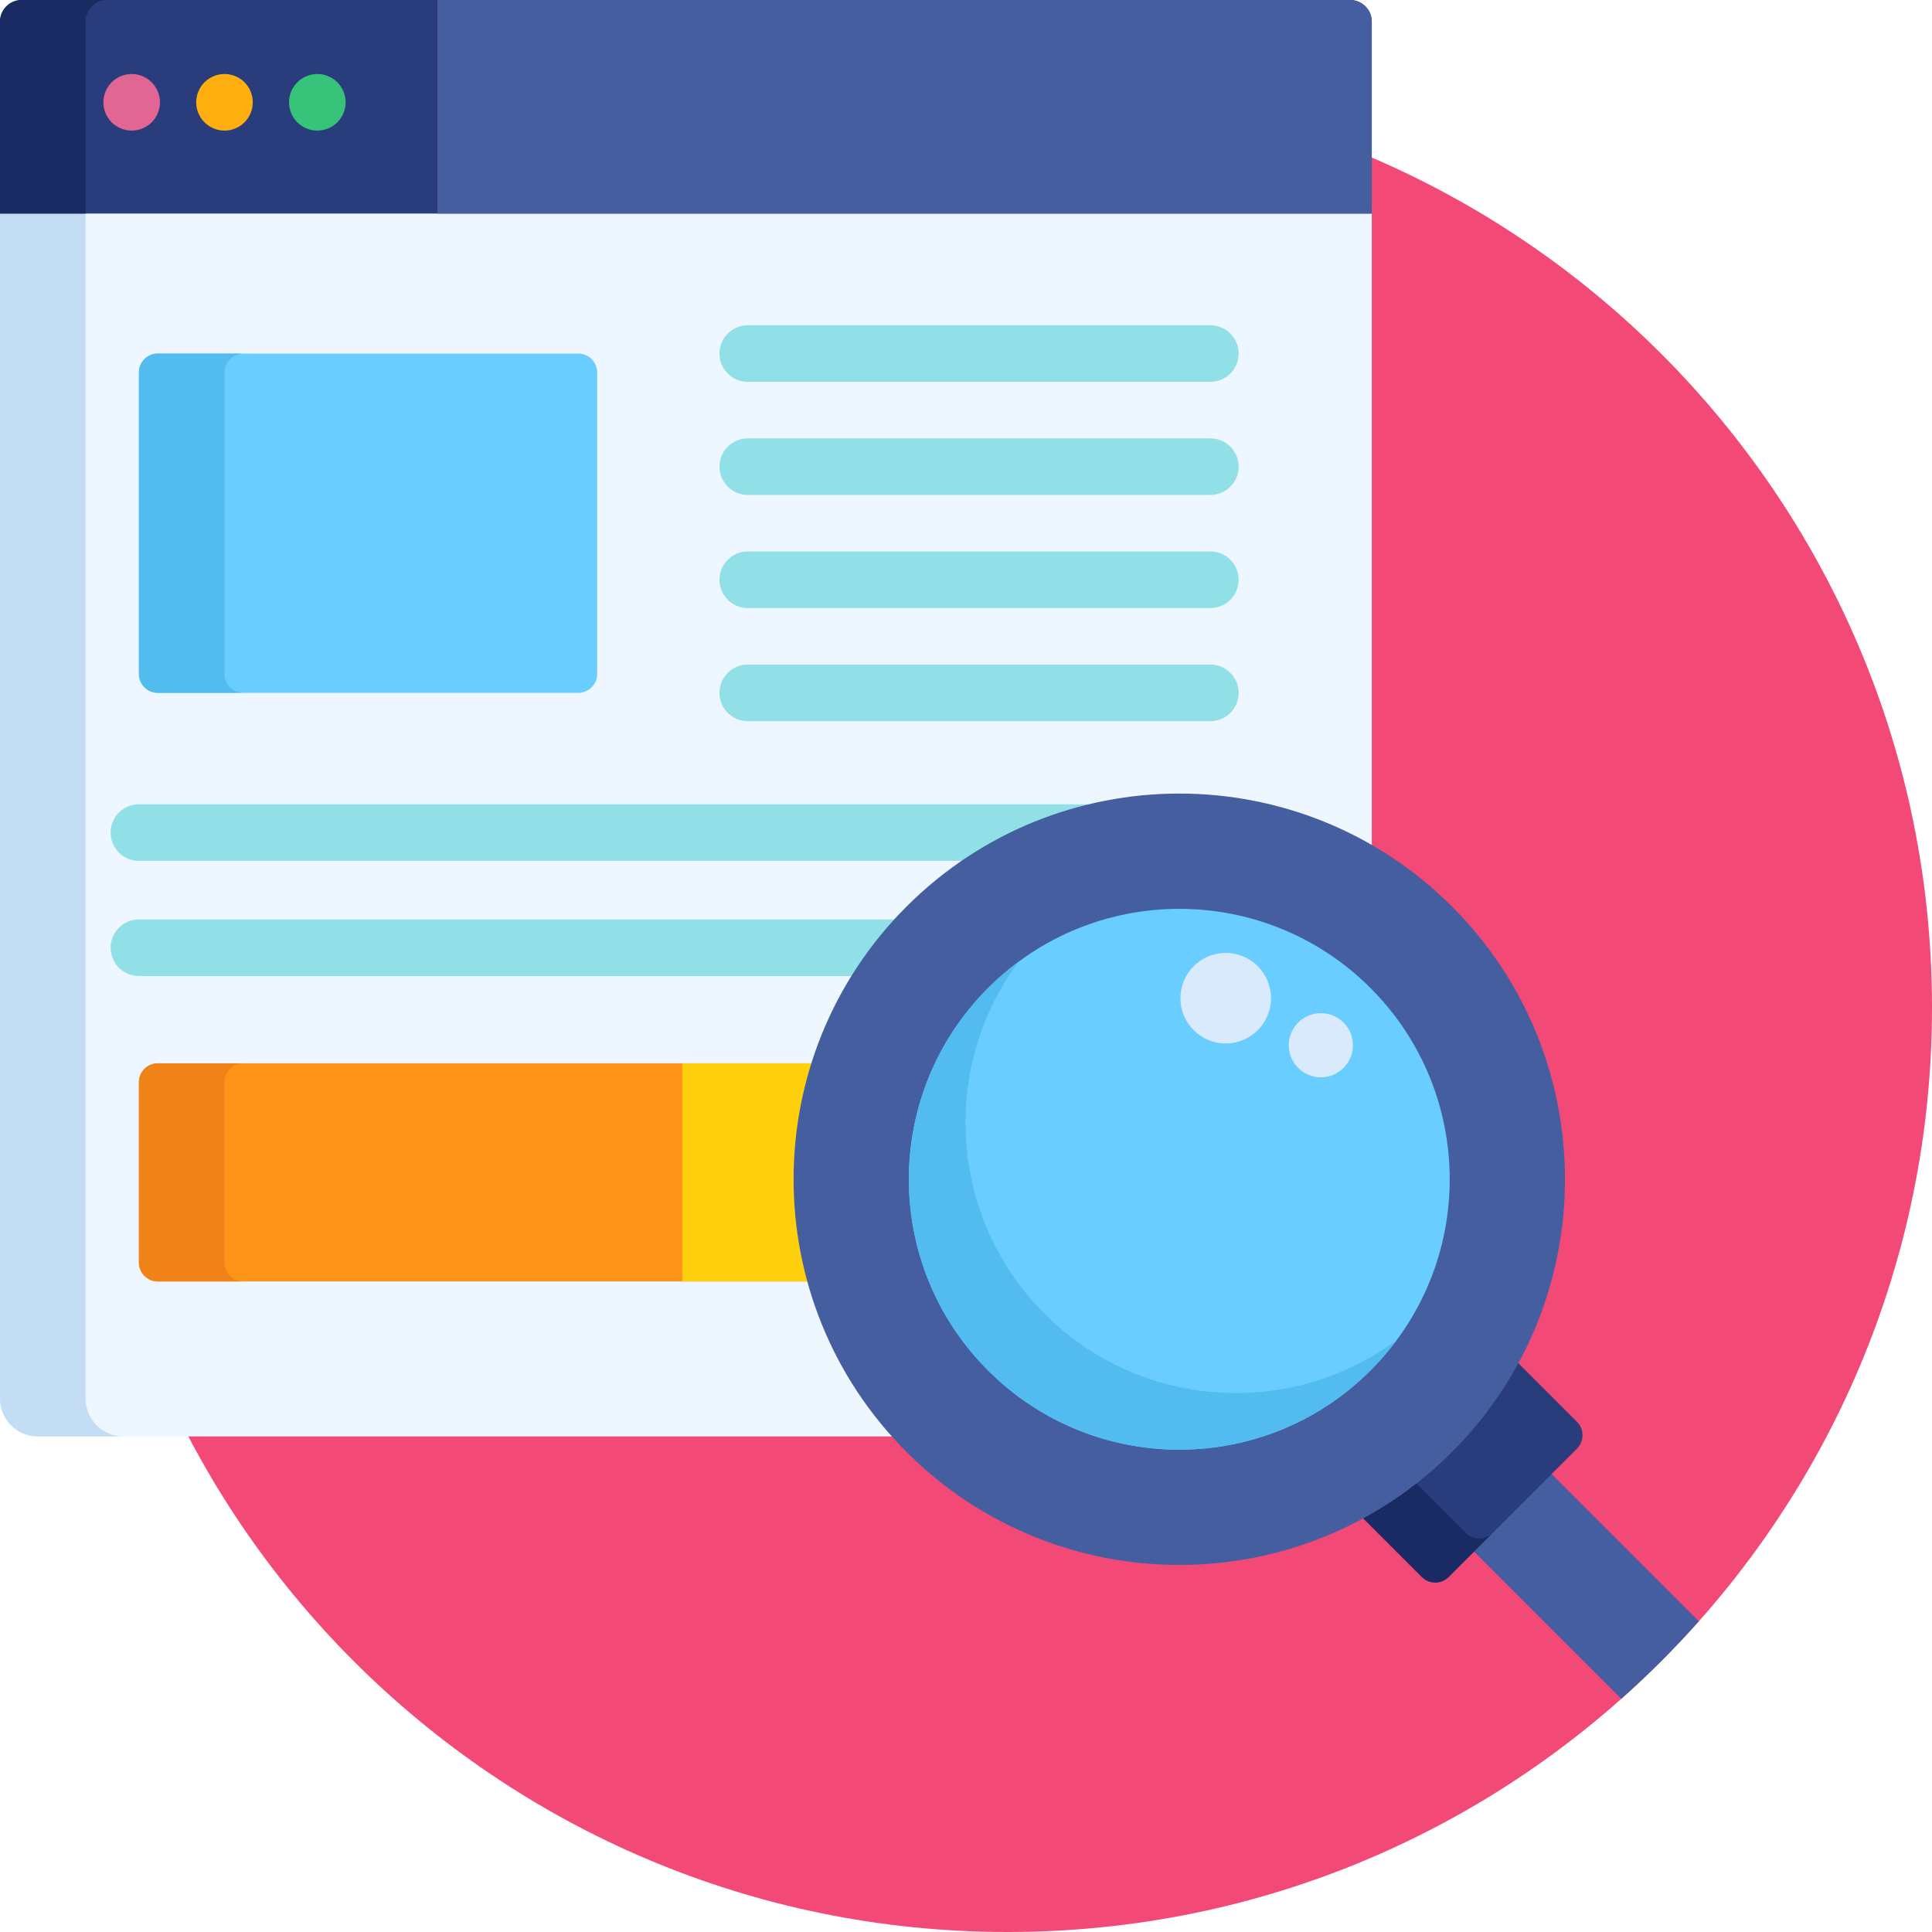
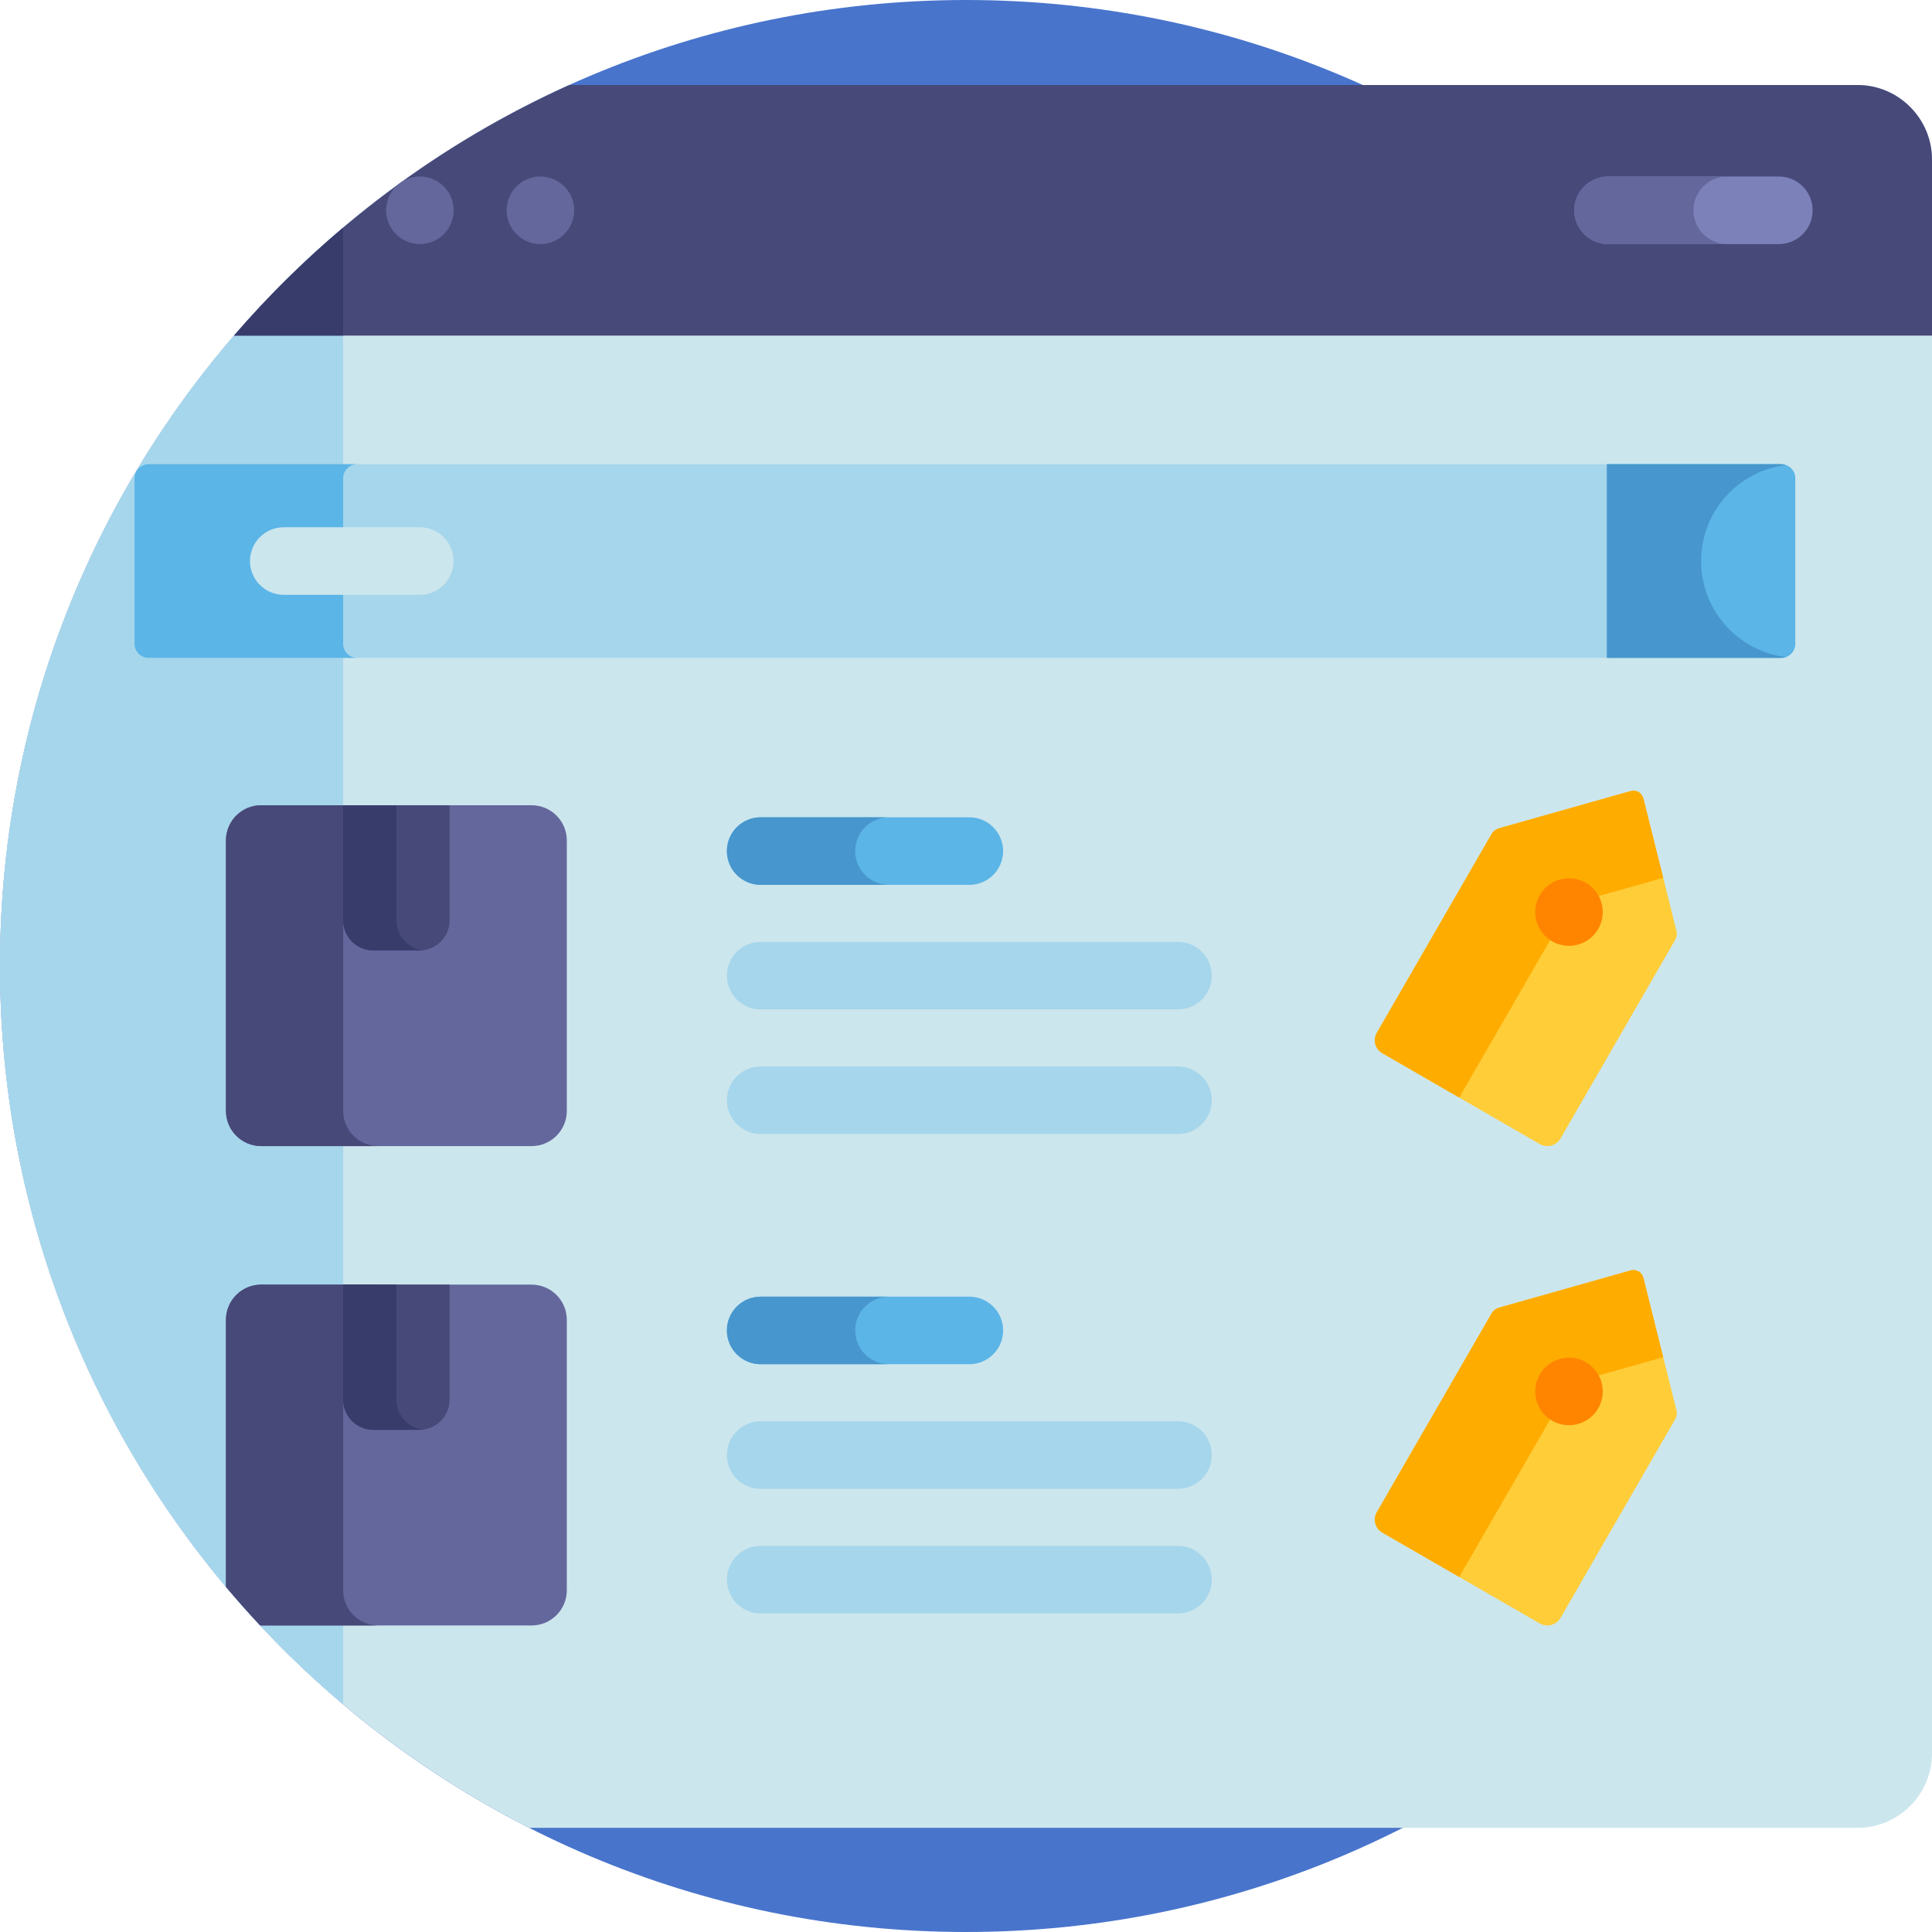
- <svg xmlns="http://www.w3.org/2000/svg" version="1.1" id="Capa_1" x="0px" y="0px" viewBox="0 0 512 512" style="enable-background:new 0 0 512 512;" xml:space="preserve">
-   <circle style="fill:#F24976;" cx="267" cy="267" r="245" />
-   <path style="fill:#EEF6FF;" d="M241.659,241.656c18.93-18.928,44.096-29.352,70.863-29.352c18.236,0,35.725,4.842,51.009,13.911  V53.763H0v316.91c0,5.5,4.5,10,10,10h229.065C202.614,341.426,203.475,279.842,241.659,241.656z" />
-   <path style="fill:#C3DDF4;" d="M22.68,370.673V53.763H0v316.91c0,5.5,4.5,10,10,10h22.68C27.18,380.673,22.68,376.173,22.68,370.673  z" />
-   <path style="fill:#293D7C;" d="M357.815,0H5.716C2.572,0,0,2.572,0,5.716v50.882h363.531V5.716C363.531,2.572,360.959,0,357.815,0z" />
-   <path style="fill:#1A2B63;" d="M28.396,0H5.716C2.572,0,0,2.572,0,5.716v50.882h22.68V5.716C22.68,2.572,25.252,0,28.396,0z" />
-   <path style="fill:#69CDFF;" d="M158.259,178.615c0,2.75-2.25,5-5,5H41.816c-2.75,0-5-2.25-5-5V98.696c0-2.75,2.25-5,5-5h111.442  c2.75,0,5,2.25,5,5v79.919H158.259z" />
-   <path style="fill:#52BBEF;" d="M59.496,178.615V98.696c0-2.75,2.25-5,5-5h-22.68c-2.75,0-5,2.25-5,5v79.919c0,2.75,2.25,5,5,5h22.68  C61.746,183.615,59.496,181.365,59.496,178.615z" />
-   <path style="fill:#FF9518;" d="M217.149,281.788H41.816c-2.75,0-5,2.25-5,5v47.809c0,2.75,2.25,5,5,5h174.246  C210.787,320.688,211.146,300.524,217.149,281.788z" />
-   <path style="fill:#EF8318;" d="M59.496,334.597v-47.809c0-2.75,2.25-5,5-5h-22.68c-2.75,0-5,2.25-5,5v47.809c0,2.75,2.25,5,5,5  h22.68C61.746,339.597,59.496,337.347,59.496,334.597z" />
-   <path style="fill:#FFD00D;" d="M217.149,281.788H180.85v57.809h35.212C210.787,320.688,211.146,300.524,217.149,281.788z" />
-   <g>
-     <path style="fill:#91E0E8;" d="M320.754,101.196H198.165c-4.142,0-7.5-3.358-7.5-7.5s3.358-7.5,7.5-7.5h122.589   c4.143,0,7.5,3.358,7.5,7.5S324.897,101.196,320.754,101.196z" />
-     <path style="fill:#91E0E8;" d="M320.754,131.169H198.165c-4.142,0-7.5-3.358-7.5-7.5s3.358-7.5,7.5-7.5h122.589   c4.143,0,7.5,3.358,7.5,7.5C328.254,127.811,324.897,131.169,320.754,131.169z" />
-     <path style="fill:#91E0E8;" d="M320.754,161.142H198.165c-4.142,0-7.5-3.358-7.5-7.5s3.358-7.5,7.5-7.5h122.589   c4.143,0,7.5,3.358,7.5,7.5S324.897,161.142,320.754,161.142z" />
-     <path style="fill:#91E0E8;" d="M320.754,191.115H198.165c-4.142,0-7.5-3.358-7.5-7.5s3.358-7.5,7.5-7.5h122.589   c4.143,0,7.5,3.358,7.5,7.5S324.897,191.115,320.754,191.115z" />
-     <path style="fill:#91E0E8;" d="M299.459,213.148H36.816c-4.143,0-7.5,3.358-7.5,7.5s3.357,7.5,7.5,7.5H258.39   C270.777,220.167,284.742,215.052,299.459,213.148z" />
-     <path style="fill:#91E0E8;" d="M239.711,243.662H36.816c-4.143,0-7.5,3.358-7.5,7.5s3.357,7.5,7.5,7.5h191.188   C231.366,253.387,235.266,248.359,239.711,243.662z" />
+ <svg xmlns="http://www.w3.org/2000/svg" height="512pt" version="1.1" viewBox="0 0 512 512" width="512pt">
+   <g id="surface1">
+     <path d="M 512 256 C 512 397.387 397.387 512 256 512 C 114.613 512 0 397.387 0 256 C 0 114.613 114.613 0 256 0 C 397.387 0 512 114.613 512 256 Z M 512 256 " style=" stroke:none;fill-rule:nonzero;fill:rgb(28.235%,45.49%,80%);fill-opacity:1;" />
+     <path d="M 492.266 22.527 L 150.848 22.527 C 61.906 62.648 0 152.094 0 256 C 0 355.734 57.039 442.141 140.27 484.398 L 492.266 484.398 C 503.117 484.398 512 475.516 512 464.66 L 512 42.262 C 512 31.41 503.117 22.527 492.266 22.527 Z M 492.266 22.527 " style=" stroke:none;fill-rule:nonzero;fill:rgb(80%,90.196%,92.941%);fill-opacity:1;" />
+     <path d="M 90.941 60.324 C 35.328 107.285 0 177.516 0 256 C 0 334.484 35.328 404.711 90.941 451.668 Z M 90.941 60.324 " style=" stroke:none;fill-rule:nonzero;fill:rgb(65.098%,83.922%,92.157%);fill-opacity:1;" />
+     <path d="M 492.266 22.527 L 150.848 22.527 C 116.555 37.996 86.285 60.801 62.027 88.938 L 512 88.938 L 512 42.262 C 512 31.41 503.117 22.527 492.266 22.527 Z M 492.266 22.527 " style=" stroke:none;fill-rule:nonzero;fill:rgb(27.843%,28.627%,47.451%);fill-opacity:1;" />
+     <path d="M 90.941 60.336 C 80.566 69.094 70.895 78.656 62.027 88.938 L 90.941 88.938 Z M 90.941 60.336 " style=" stroke:none;fill-rule:nonzero;fill:rgb(21.961%,23.529%,41.961%);fill-opacity:1;" />
+     <path d="M 111.273 64.684 C 106.301 64.684 102.32 60.609 102.32 55.73 C 102.32 50.148 107.492 45.816 113.027 46.961 C 117.09 47.719 120.223 51.395 120.223 55.73 C 120.223 60.656 116.234 64.684 111.273 64.684 Z M 111.273 64.684 " style=" stroke:none;fill-rule:nonzero;fill:rgb(39.216%,40.392%,61.176%);fill-opacity:1;" />
+     <path d="M 143.211 64.684 C 138.172 64.684 134.262 60.555 134.262 55.73 C 134.262 50.094 139.461 45.824 144.965 46.961 C 149.012 47.73 152.164 51.367 152.164 55.73 C 152.164 60.609 148.188 64.684 143.211 64.684 Z M 143.211 64.684 " style=" stroke:none;fill-rule:nonzero;fill:rgb(39.216%,40.392%,61.176%);fill-opacity:1;" />
+     <path d="M 471.414 64.684 L 426.148 64.684 C 421.203 64.684 417.195 60.676 417.195 55.73 C 417.195 50.789 421.203 46.781 426.148 46.781 L 471.414 46.781 C 476.359 46.781 480.367 50.789 480.367 55.73 C 480.367 60.676 476.359 64.684 471.414 64.684 Z M 471.414 64.684 " style=" stroke:none;fill-rule:nonzero;fill:rgb(48.627%,50.588%,72.549%);fill-opacity:1;" />
+     <path d="M 448.781 55.73 C 448.781 50.789 452.789 46.781 457.73 46.781 L 426.148 46.781 C 421.203 46.781 417.195 50.789 417.195 55.73 C 417.195 60.676 421.203 64.684 426.148 64.684 L 457.73 64.684 C 452.789 64.684 448.781 60.676 448.781 55.73 Z M 448.781 55.73 " style=" stroke:none;fill-rule:nonzero;fill:rgb(39.216%,40.392%,61.176%);fill-opacity:1;" />
+     <path d="M 140.875 303.727 L 69.215 303.727 C 64.059 303.727 59.879 299.547 59.879 294.391 L 59.879 222.73 C 59.879 217.574 64.059 213.398 69.215 213.398 L 140.875 213.398 C 146.031 213.398 150.211 217.578 150.211 222.73 L 150.211 294.391 C 150.211 299.547 146.031 303.727 140.875 303.727 Z M 140.875 303.727 " style=" stroke:none;fill-rule:nonzero;fill:rgb(39.216%,40.392%,61.176%);fill-opacity:1;" />
+     <path d="M 68.957 430.766 L 140.875 430.766 C 146.031 430.766 150.211 426.59 150.211 421.434 L 150.211 349.773 C 150.211 344.617 146.031 340.438 140.875 340.438 L 69.215 340.438 C 64.059 340.438 59.879 344.617 59.879 349.773 L 59.879 420.527 C 62.816 424.023 65.844 427.438 68.957 430.766 Z M 68.957 430.766 " style=" stroke:none;fill-rule:nonzero;fill:rgb(39.216%,40.392%,61.176%);fill-opacity:1;" />
+     <path d="M 90.941 294.391 L 90.941 222.73 C 90.941 217.574 95.117 213.395 100.273 213.395 L 69.215 213.395 C 64.059 213.395 59.879 217.574 59.879 222.73 L 59.879 294.391 C 59.879 299.547 64.059 303.727 69.215 303.727 L 100.273 303.727 C 95.117 303.727 90.941 299.547 90.941 294.391 Z M 90.941 294.391 " style=" stroke:none;fill-rule:nonzero;fill:rgb(27.843%,28.627%,47.451%);fill-opacity:1;" />
+     <path d="M 90.941 421.434 L 90.941 349.773 C 90.941 344.617 95.117 340.438 100.273 340.438 L 69.215 340.438 C 64.059 340.438 59.879 344.617 59.879 349.773 L 59.879 420.527 C 62.816 424.023 65.844 427.434 68.957 430.766 L 100.273 430.766 C 95.117 430.766 90.941 426.586 90.941 421.434 Z M 90.941 421.434 " style=" stroke:none;fill-rule:nonzero;fill:rgb(27.843%,28.627%,47.451%);fill-opacity:1;" />
+     <path d="M 472.043 123.023 L 39.375 123.023 C 37.32 123.023 35.652 124.688 35.652 126.742 L 35.652 170.621 C 35.652 172.68 37.32 174.344 39.375 174.344 L 472.043 174.344 C 474.098 174.344 475.766 172.68 475.766 170.621 L 475.766 126.742 C 475.766 124.688 474.098 123.023 472.043 123.023 Z M 472.043 123.023 " style=" stroke:none;fill-rule:nonzero;fill:rgb(65.098%,83.922%,92.157%);fill-opacity:1;" />
+     <path d="M 90.941 170.621 L 90.941 126.742 C 90.941 124.688 92.605 123.023 94.66 123.023 L 39.375 123.023 C 37.32 123.023 35.652 124.688 35.652 126.742 L 35.652 170.621 C 35.652 172.68 37.32 174.344 39.375 174.344 L 94.66 174.344 C 92.605 174.344 90.941 172.68 90.941 170.621 Z M 90.941 170.621 " style=" stroke:none;fill-rule:nonzero;fill:rgb(35.686%,70.98%,90.588%);fill-opacity:1;" />
+     <path d="M 256.887 234.492 L 201.586 234.492 C 196.641 234.492 192.633 230.484 192.633 225.539 C 192.633 220.594 196.641 216.59 201.586 216.59 L 256.887 216.59 C 261.828 216.59 265.836 220.598 265.836 225.539 C 265.836 230.484 261.828 234.492 256.887 234.492 Z M 256.887 234.492 " style=" stroke:none;fill-rule:nonzero;fill:rgb(35.686%,70.98%,90.588%);fill-opacity:1;" />
+     <path d="M 312.184 267.512 L 201.586 267.512 C 196.641 267.512 192.633 263.508 192.633 258.562 C 192.633 253.617 196.641 249.609 201.586 249.609 L 312.184 249.609 C 317.129 249.609 321.137 253.617 321.137 258.562 C 321.137 263.508 317.129 267.512 312.184 267.512 Z M 312.184 267.512 " style=" stroke:none;fill-rule:nonzero;fill:rgb(65.098%,83.922%,92.157%);fill-opacity:1;" />
+     <path d="M 312.184 300.535 L 201.586 300.535 C 196.641 300.535 192.633 296.527 192.633 291.582 C 192.633 286.637 196.641 282.629 201.586 282.629 L 312.184 282.629 C 317.129 282.629 321.137 286.637 321.137 291.582 C 321.137 296.527 317.129 300.535 312.184 300.535 Z M 312.184 300.535 " style=" stroke:none;fill-rule:nonzero;fill:rgb(65.098%,83.922%,92.157%);fill-opacity:1;" />
+     <path d="M 256.887 361.531 L 201.586 361.531 C 196.641 361.531 192.633 357.523 192.633 352.578 C 192.633 347.637 196.641 343.629 201.586 343.629 L 256.887 343.629 C 261.828 343.629 265.836 347.637 265.836 352.578 C 265.836 357.523 261.828 361.531 256.887 361.531 Z M 256.887 361.531 " style=" stroke:none;fill-rule:nonzero;fill:rgb(35.686%,70.98%,90.588%);fill-opacity:1;" />
+     <path d="M 226.633 225.539 C 226.633 220.598 230.641 216.59 235.586 216.59 L 201.586 216.59 C 196.641 216.59 192.633 220.598 192.633 225.539 C 192.633 230.484 196.641 234.492 201.586 234.492 L 235.586 234.492 C 230.641 234.492 226.633 230.484 226.633 225.539 Z M 226.633 225.539 " style=" stroke:none;fill-rule:nonzero;fill:rgb(27.843%,58.824%,80.392%);fill-opacity:1;" />
+     <path d="M 226.633 352.578 C 226.633 347.637 230.641 343.629 235.586 343.629 L 201.586 343.629 C 196.641 343.629 192.633 347.637 192.633 352.578 C 192.633 357.523 196.641 361.531 201.586 361.531 L 235.586 361.531 C 230.641 361.531 226.633 357.523 226.633 352.578 Z M 226.633 352.578 " style=" stroke:none;fill-rule:nonzero;fill:rgb(27.843%,58.824%,80.392%);fill-opacity:1;" />
+     <path d="M 312.184 394.555 L 201.586 394.555 C 196.641 394.555 192.633 390.547 192.633 385.602 C 192.633 380.656 196.641 376.648 201.586 376.648 L 312.184 376.648 C 317.129 376.648 321.137 380.656 321.137 385.602 C 321.137 390.547 317.129 394.555 312.184 394.555 Z M 312.184 394.555 " style=" stroke:none;fill-rule:nonzero;fill:rgb(65.098%,83.922%,92.157%);fill-opacity:1;" />
+     <path d="M 312.184 427.574 L 201.586 427.574 C 196.641 427.574 192.633 423.566 192.633 418.625 C 192.633 413.68 196.641 409.672 201.586 409.672 L 312.184 409.672 C 317.129 409.672 321.137 413.68 321.137 418.625 C 321.137 423.57 317.129 427.574 312.184 427.574 Z M 312.184 427.574 " style=" stroke:none;fill-rule:nonzero;fill:rgb(65.098%,83.922%,92.157%);fill-opacity:1;" />
+     <path d="M 444.281 246.723 L 435.516 211.598 C 435.145 210.105 433.609 209.215 432.129 209.637 L 397.176 219.523 C 396.391 219.75 395.723 220.27 395.312 220.977 L 364.863 273.719 C 363.777 275.602 364.422 278.004 366.301 279.09 L 408.031 303.184 C 409.969 304.301 412.445 303.637 413.562 301.699 L 443.953 249.062 C 444.363 248.355 444.48 247.516 444.281 246.723 Z M 444.281 246.723 " style=" stroke:none;fill-rule:nonzero;fill:rgb(100%,80.392%,21.961%);fill-opacity:1;" />
+     <path d="M 415.707 240.645 C 416.113 239.938 416.781 239.414 417.566 239.191 L 440.766 232.629 L 435.516 211.598 C 435.145 210.105 433.609 209.215 432.129 209.637 L 397.176 219.523 C 396.391 219.75 395.723 220.27 395.312 220.977 L 364.863 273.719 C 363.777 275.602 364.422 278.004 366.301 279.09 L 386.707 290.871 Z M 415.707 240.645 " style=" stroke:none;fill-rule:nonzero;fill:rgb(100%,67.451%,0%);fill-opacity:1;" />
+     <path d="M 472.043 123.023 L 425.855 123.023 L 425.855 174.344 L 472.043 174.344 C 474.098 174.344 475.766 172.676 475.766 170.621 L 475.766 126.742 C 475.766 124.688 474.098 123.023 472.043 123.023 Z M 472.043 123.023 " style=" stroke:none;fill-rule:nonzero;fill:rgb(35.686%,70.98%,90.588%);fill-opacity:1;" />
+     <path d="M 450.809 148.684 C 450.809 135.609 460.59 124.828 473.23 123.234 C 472.855 123.105 472.461 123.023 472.043 123.023 L 425.855 123.023 L 425.855 174.344 L 472.043 174.344 C 472.461 174.344 472.855 174.262 473.23 174.133 C 460.59 172.539 450.809 161.758 450.809 148.684 Z M 450.809 148.684 " style=" stroke:none;fill-rule:nonzero;fill:rgb(27.843%,58.824%,80.392%);fill-opacity:1;" />
+     <path d="M 111.238 157.637 L 75.199 157.637 C 70.254 157.637 66.246 153.629 66.246 148.684 C 66.246 143.738 70.254 139.73 75.199 139.73 L 111.238 139.73 C 116.18 139.73 120.188 143.738 120.188 148.684 C 120.188 153.629 116.18 157.637 111.238 157.637 Z M 111.238 157.637 " style=" stroke:none;fill-rule:nonzero;fill:rgb(80%,90.196%,92.941%);fill-opacity:1;" />
+     <path d="M 415.797 250.656 C 410.855 250.656 406.84 246.648 406.84 241.703 C 406.84 236.762 410.844 232.754 415.785 232.754 L 415.797 232.754 C 420.742 232.754 424.75 236.762 424.75 241.703 C 424.75 246.648 420.742 250.656 415.797 250.656 Z M 415.797 250.656 " style=" stroke:none;fill-rule:nonzero;fill:rgb(100%,52.157%,0%);fill-opacity:1;" />
+     <path d="M 90.941 213.395 L 90.941 243.883 C 90.941 248.301 94.52 251.879 98.938 251.879 L 111.152 251.879 C 115.57 251.879 119.152 248.301 119.152 243.883 L 119.152 213.395 Z M 90.941 213.395 " style=" stroke:none;fill-rule:nonzero;fill:rgb(27.843%,28.627%,47.451%);fill-opacity:1;" />
+     <path d="M 90.941 340.438 L 90.941 370.926 C 90.941 375.34 94.52 378.922 98.938 378.922 L 111.152 378.922 C 115.57 378.922 119.152 375.34 119.152 370.926 L 119.152 340.438 Z M 90.941 340.438 " style=" stroke:none;fill-rule:nonzero;fill:rgb(27.843%,28.627%,47.451%);fill-opacity:1;" />
+     <path d="M 105.047 243.883 L 105.047 213.395 L 90.941 213.395 L 90.941 243.883 C 90.941 248.301 94.52 251.879 98.938 251.879 L 111.152 251.879 C 111.473 251.879 111.789 251.855 112.098 251.82 C 108.129 251.352 105.047 247.98 105.047 243.883 Z M 105.047 243.883 " style=" stroke:none;fill-rule:nonzero;fill:rgb(21.961%,23.529%,41.961%);fill-opacity:1;" />
+     <path d="M 105.047 370.926 L 105.047 340.438 L 90.941 340.438 L 90.941 370.926 C 90.941 375.34 94.52 378.922 98.938 378.922 L 111.152 378.922 C 111.473 378.922 111.789 378.898 112.098 378.859 C 108.129 378.391 105.047 375.02 105.047 370.926 Z M 105.047 370.926 " style=" stroke:none;fill-rule:nonzero;fill:rgb(21.961%,23.529%,41.961%);fill-opacity:1;" />
+     <path d="M 444.281 373.762 L 435.516 338.637 C 435.145 337.145 433.609 336.258 432.129 336.676 L 397.176 346.562 C 396.391 346.789 395.723 347.309 395.312 348.02 L 364.863 400.758 C 363.777 402.641 364.422 405.047 366.301 406.133 L 408.031 430.223 C 409.969 431.34 412.445 430.68 413.562 428.742 L 443.953 376.102 C 444.363 375.395 444.48 374.555 444.281 373.762 Z M 444.281 373.762 " style=" stroke:none;fill-rule:nonzero;fill:rgb(100%,80.392%,21.961%);fill-opacity:1;" />
+     <path d="M 415.707 367.684 C 416.113 366.977 416.781 366.457 417.566 366.23 L 440.766 359.668 L 435.516 338.637 C 435.145 337.145 433.609 336.258 432.129 336.676 L 397.176 346.562 C 396.391 346.789 395.723 347.312 395.312 348.02 L 364.863 400.758 C 363.777 402.641 364.422 405.047 366.301 406.133 L 386.707 417.91 Z M 415.707 367.684 " style=" stroke:none;fill-rule:nonzero;fill:rgb(100%,67.451%,0%);fill-opacity:1;" />
+     <path d="M 415.797 377.695 C 410.855 377.695 406.84 373.688 406.84 368.742 C 406.84 363.801 410.844 359.793 415.785 359.793 L 415.797 359.793 C 420.742 359.793 424.75 363.801 424.75 368.742 C 424.75 373.688 420.742 377.695 415.797 377.695 Z M 415.797 377.695 " style=" stroke:none;fill-rule:nonzero;fill:rgb(100%,52.157%,0%);fill-opacity:1;" />
  </g>
-   <path style="fill:#E26693;" d="M34.895,34.61c-1.979,0-3.91-0.8-5.31-2.191c-1.391-1.4-2.19-3.33-2.19-5.309  c0-1.971,0.8-3.9,2.19-5.3c1.399-1.4,3.33-2.2,5.31-2.2c1.971,0,3.91,0.799,5.3,2.2c1.4,1.4,2.2,3.33,2.2,5.3  c0,1.979-0.8,3.91-2.2,5.309C38.805,33.81,36.865,34.61,34.895,34.61z" />
-   <path style="fill:#FFAF10;" d="M59.49,34.61c-1.971,0-3.91-0.8-5.301-2.201c-1.399-1.39-2.199-3.32-2.199-5.299  c0-1.971,0.8-3.9,2.199-5.3c1.4-1.4,3.33-2.2,5.301-2.2c1.979,0,3.909,0.799,5.31,2.2c1.39,1.4,2.19,3.33,2.19,5.3  s-0.801,3.91-2.19,5.299C63.399,33.81,61.47,34.61,59.49,34.61z" />
-   <path style="fill:#37C47A;" d="M84.095,34.61c-1.98,0-3.91-0.8-5.3-2.191c-1.4-1.4-2.2-3.33-2.2-5.309c0-1.971,0.8-3.9,2.2-5.3  c1.39-1.4,3.32-2.2,5.3-2.2c1.97,0,3.91,0.799,5.3,2.2c1.4,1.4,2.2,3.33,2.2,5.3c0,1.979-0.8,3.91-2.2,5.309  C87.995,33.81,86.064,34.61,84.095,34.61z" />
-   <path style="fill:#445EA0;" d="M409.768,389.207l-20.555,20.556L429.65,450.2c7.25-6.441,14.114-13.306,20.556-20.556  L409.768,389.207z" />
-   <path style="fill:#293D7C;" d="M417.928,376.811l-17.035-17.034c-4.531,8.486-10.365,16.455-17.512,23.601  c-7.066,7.066-15.002,12.945-23.566,17.541l17.003,17.002c1.944,1.945,5.126,1.945,7.071,0l34.039-34.039  C419.872,381.938,419.872,378.756,417.928,376.811z" />
-   <path style="fill:#1A2B63;" d="M388.484,406.254l-14.54-14.54c-4.471,3.481-9.196,6.556-14.13,9.204l17.003,17.002  c1.944,1.945,5.126,1.945,7.071,0l11.667-11.667C393.61,408.199,390.429,408.199,388.484,406.254z" />
-   <path style="fill:#445EA0;" d="M384.796,240.241c39.916,39.916,39.916,104.634-0.001,144.551  c-39.914,39.913-104.631,39.914-144.55-0.001c-39.916-39.916-39.914-104.634,0-144.549  C280.164,200.325,344.881,200.324,384.796,240.241z" />
-   <path style="fill:#69CDFF;" d="M363.197,363.191c-27.986,27.987-73.363,27.987-101.352-0.002  c-27.986-27.984-27.987-73.362,0-101.349c27.986-27.986,73.365-27.985,101.351,0C391.184,289.828,391.184,335.204,363.197,363.191z" />
-   <path style="fill:#52BBEF;" d="M363.197,363.191c2.549-2.549,4.859-5.245,6.943-8.056c-28.055,20.805-67.855,18.494-93.295-6.946  c-25.438-25.436-27.748-65.237-6.944-93.292c-2.812,2.085-5.507,4.395-8.056,6.943c-27.987,27.987-27.986,73.364,0,101.349  C289.834,391.178,335.211,391.178,363.197,363.191z" />
-   <path style="fill:#445EA0;" d="M357.815,0H115.912v56.598h247.619V5.716C363.531,2.572,360.959,0,357.815,0z" />
-   <g>
-     <circle style="fill:#D9EAFC;" cx="324.83" cy="264.53" r="12" />
-     <circle style="fill:#D9EAFC;" cx="350.04" cy="277" r="8.5" />
-   </g>
-   <g>
- </g>
-   <g>
- </g>
-   <g>
- </g>
-   <g>
- </g>
-   <g>
- </g>
-   <g>
- </g>
-   <g>
- </g>
-   <g>
- </g>
-   <g>
- </g>
-   <g>
- </g>
-   <g>
- </g>
-   <g>
- </g>
-   <g>
- </g>
-   <g>
- </g>
-   <g>
- </g>
</svg>
